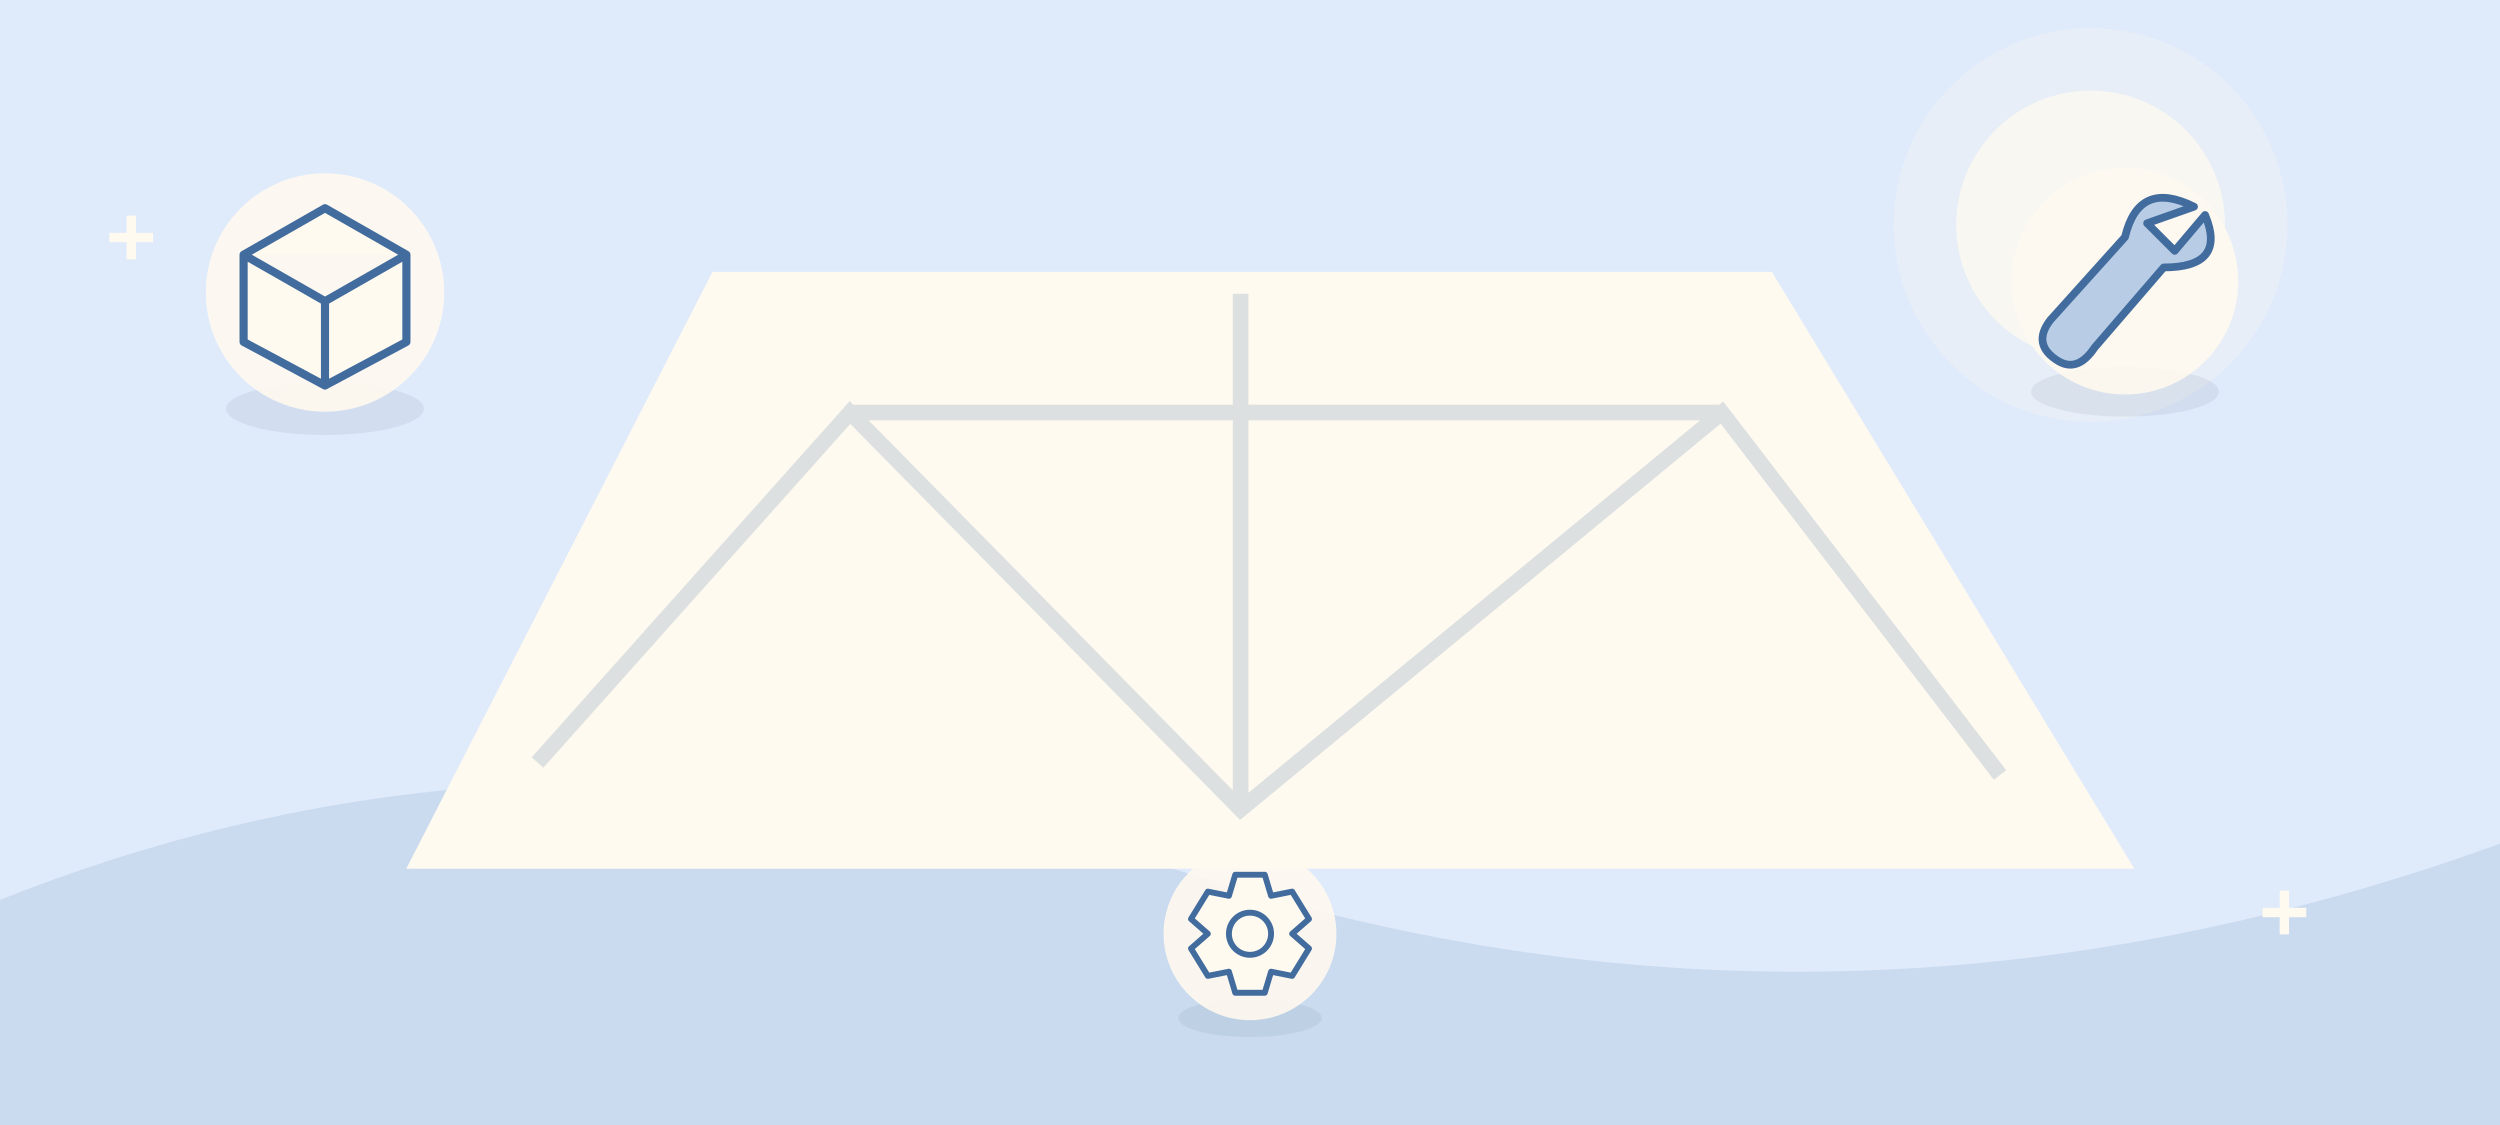
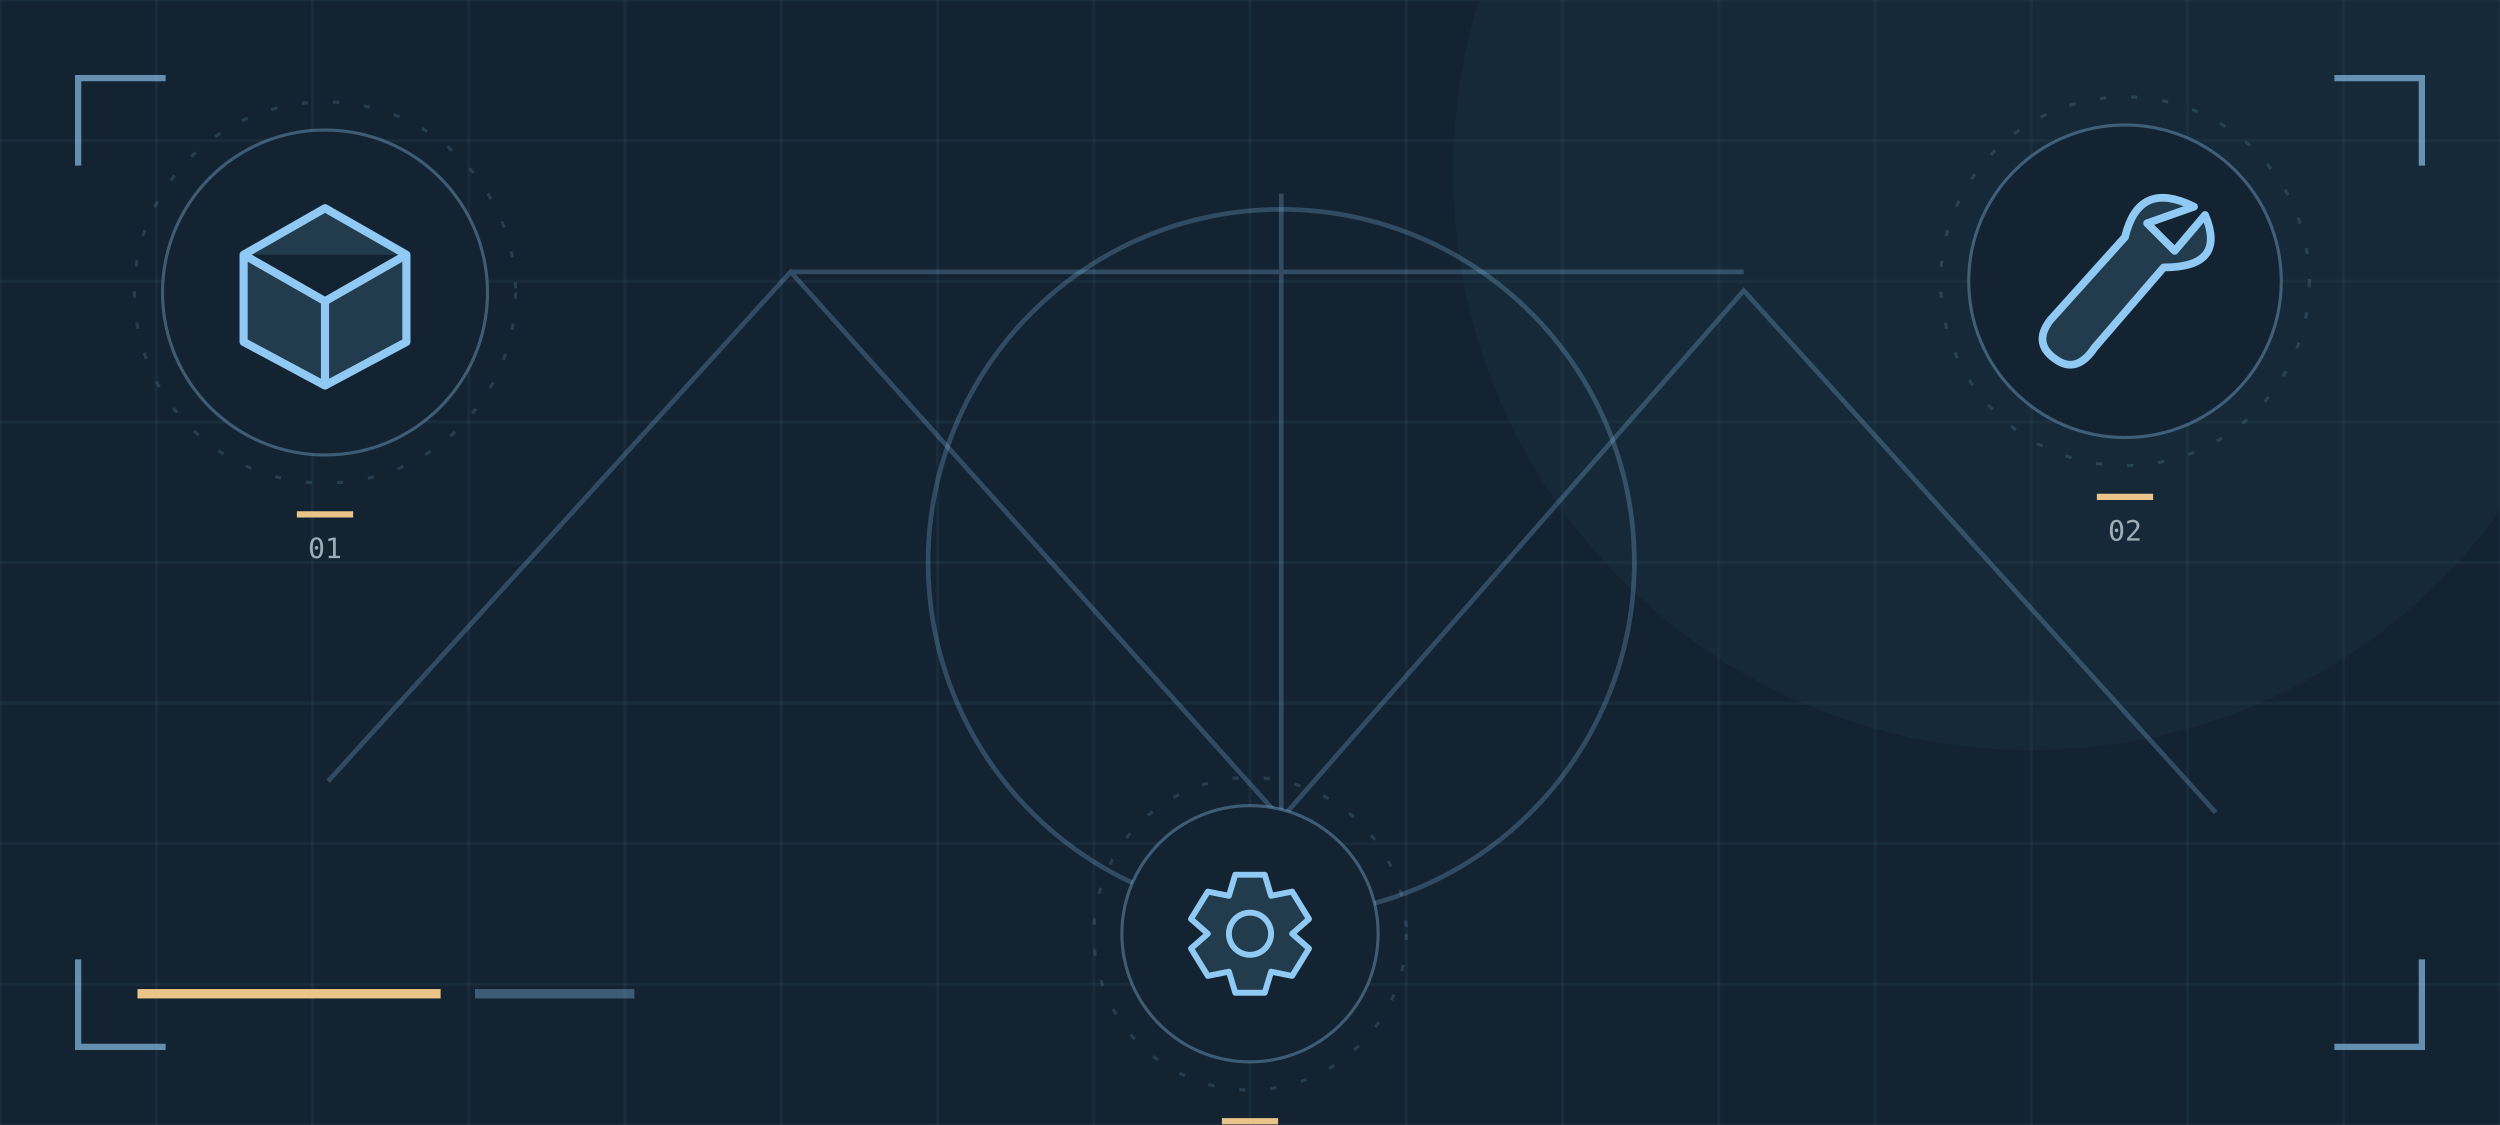
<svg xmlns="http://www.w3.org/2000/svg" class="world-art world-preview " viewBox="0 0 800 360" role="img" aria-label="Build to specification: Create something that works">
  <g>
-     <rect width="800" height="360" fill="#dfeafb" />
-     <circle cx="669" cy="72" r="43" fill="#fffaf0" opacity=".7" />
-     <circle cx="669" cy="72" r="63" fill="#fffaf0" opacity=".25" />
-     <path d="M0 288Q180 216 385 281T800 270V360H0Z" fill="#b8cde5" opacity=".55" />
-     <path d="M130 278L228 87H567L683 278Z" fill="#fffaf0" />
-     <path d="M172 244L272 132L397 259L551 132L640 248M272 132L551 132M397 259L397 94" stroke="#426c9d" opacity=".18" stroke-width="5" fill="none" />
-     <g transform="translate(104 93.6) scale(0.9302326)">
-       <ellipse cy="40" rx="34" ry="9" fill="#2e4869" opacity=".08" />
-       <circle r="41" fill="#fffaf0" opacity=".9" />
-       <g stroke="#426c9d" stroke-width="2.8" stroke-linecap="round" stroke-linejoin="round" fill="#fffaf0">
-         <path d="M0-29L28-13V17L0 32L-28 17V-13ZM-28-13L0 3L28-13M0 3V32" />
+     <rect width="800" height="360" fill="#132331" />
+     <g stroke="#8fc9f4" stroke-opacity=".055" fill="none">
+       <path d="M0 0V360" />
+       <path d="M50 0V360" />
+       <path d="M100 0V360" />
+       <path d="M150 0V360" />
+       <path d="M200 0V360" />
+       <path d="M250 0V360" />
+       <path d="M300 0V360" />
+       <path d="M350 0V360" />
+       <path d="M400 0V360" />
+       <path d="M450 0V360" />
+       <path d="M500 0V360" />
+       <path d="M550 0V360" />
+       <path d="M600 0V360" />
+       <path d="M650 0V360" />
+       <path d="M700 0V360" />
+       <path d="M750 0V360" />
+       <path d="M800 0V360" />
+       <path d="M0 0H800" />
+       <path d="M0 45H800" />
+       <path d="M0 90H800" />
+       <path d="M0 135H800" />
+       <path d="M0 180H800" />
+       <path d="M0 225H800" />
+       <path d="M0 270H800" />
+       <path d="M0 315H800" />
+       <path d="M0 360H800" />
+     </g>
+     <circle cx="650" cy="55" r="185" fill="#203b4a" opacity=".25" />
+     <g stroke="#8fc9f4" stroke-width="1.5" stroke-opacity=".25" fill="none">
+       <path d="M105 250L253 87L410 262L558 93L709 260M253 87H558M410 262V62" />
+       <circle cx="410" cy="180" r="113" />
+     </g>
+     <g transform="translate(104 93.6)">
+       <circle r="52" fill="#132331" stroke="#8fc9f4" stroke-opacity=".35" />
+       <circle r="61" fill="none" stroke="#8fc9f4" stroke-opacity=".16" stroke-dasharray="2 8" />
+       <g transform="scale(0.9302326)">
+         <g stroke="#8fc9f4" stroke-width="2.8" stroke-linecap="round" stroke-linejoin="round" fill="#233c4d">
+           <path d="M0-29L28-13V17L0 32L-28 17V-13ZM-28-13L0 3L28-13M0 3V32" />
+         </g>
      </g>
+       <path d="M-9 71H9" stroke="#eac489" stroke-width="2" />
+       <text y="85" fill="#d8e6ed" text-anchor="middle" font-family="monospace" font-size="9" opacity=".7">01</text>
    </g>
-     <g transform="translate(680 90) scale(0.8837209)">
-       <ellipse cy="40" rx="34" ry="9" fill="#2e4869" opacity=".08" />
-       <circle r="41" fill="#fffaf0" opacity=".9" />
-       <g stroke="#426c9d" stroke-width="2.8" stroke-linecap="round" stroke-linejoin="round" fill="#b8cde5">
-         <path d="M25-27Q5-37 0-16L-27 14Q-34 23-24 29Q-17 33-11 24L14-5Q37-5 29-24L18-11L8-21Z" />
+     <g transform="translate(680 90)">
+       <circle r="50" fill="#132331" stroke="#8fc9f4" stroke-opacity=".35" />
+       <circle r="59" fill="none" stroke="#8fc9f4" stroke-opacity=".16" stroke-dasharray="2 8" />
+       <g transform="scale(0.8837209)">
+         <g stroke="#8fc9f4" stroke-width="2.8" stroke-linecap="round" stroke-linejoin="round" fill="#233c4d">
+           <path d="M25-27Q5-37 0-16L-27 14Q-34 23-24 29Q-17 33-11 24L14-5Q37-5 29-24L18-11L8-21Z" />
+         </g>
      </g>
+       <path d="M-9 69H9" stroke="#eac489" stroke-width="2" />
+       <text y="83" fill="#d8e6ed" text-anchor="middle" font-family="monospace" font-size="9" opacity=".7">02</text>
    </g>
-     <g transform="translate(400 298.8) scale(0.6744186)">
-       <ellipse cy="40" rx="34" ry="9" fill="#2e4869" opacity=".08" />
-       <circle r="41" fill="#fffaf0" opacity=".9" />
-       <g stroke="#426c9d" stroke-width="2.8" stroke-linecap="round" stroke-linejoin="round" fill="#fffaf0">
-         <path d="M-7-28H7L10-18L20-20L28-7L20 0L28 7L20 20L10 18L7 28H-7L-10 18L-20 20L-28 7L-20 0L-28-7L-20-20L-10-18Z" />
-         <circle r="10" />
+     <g transform="translate(400 298.8)">
+       <circle r="41" fill="#132331" stroke="#8fc9f4" stroke-opacity=".35" />
+       <circle r="50" fill="none" stroke="#8fc9f4" stroke-opacity=".16" stroke-dasharray="2 8" />
+       <g transform="scale(0.6744186)">
+         <g stroke="#8fc9f4" stroke-width="2.8" stroke-linecap="round" stroke-linejoin="round" fill="#233c4d">
+           <path d="M-7-28H7L10-18L20-20L28-7L20 0L28 7L20 20L10 18L7 28H-7L-10 18L-20 20L-28 7L-20 0L-28-7L-20-20L-10-18Z" />
+           <circle r="10" />
+         </g>
      </g>
+       <path d="M-9 60H9" stroke="#eac489" stroke-width="2" />
+       <text y="74" fill="#d8e6ed" text-anchor="middle" font-family="monospace" font-size="9" opacity=".7">03</text>
    </g>
-     <path d="M42 69v14M35 76h14M731 285v14M724 292h14" stroke="#fffaf0" stroke-width="3" />
+     <path d="M25 53V25H53M747 25H775V53M25 307V335H53M747 335H775V307" stroke="#8fc9f4" stroke-width="2" fill="none" opacity=".65" />
+     <path d="M44 318H141" stroke="#eac489" stroke-width="3" />
+     <path d="M152 318H203" stroke="#8fc9f4" stroke-width="3" opacity=".35" />
  </g>
</svg>
